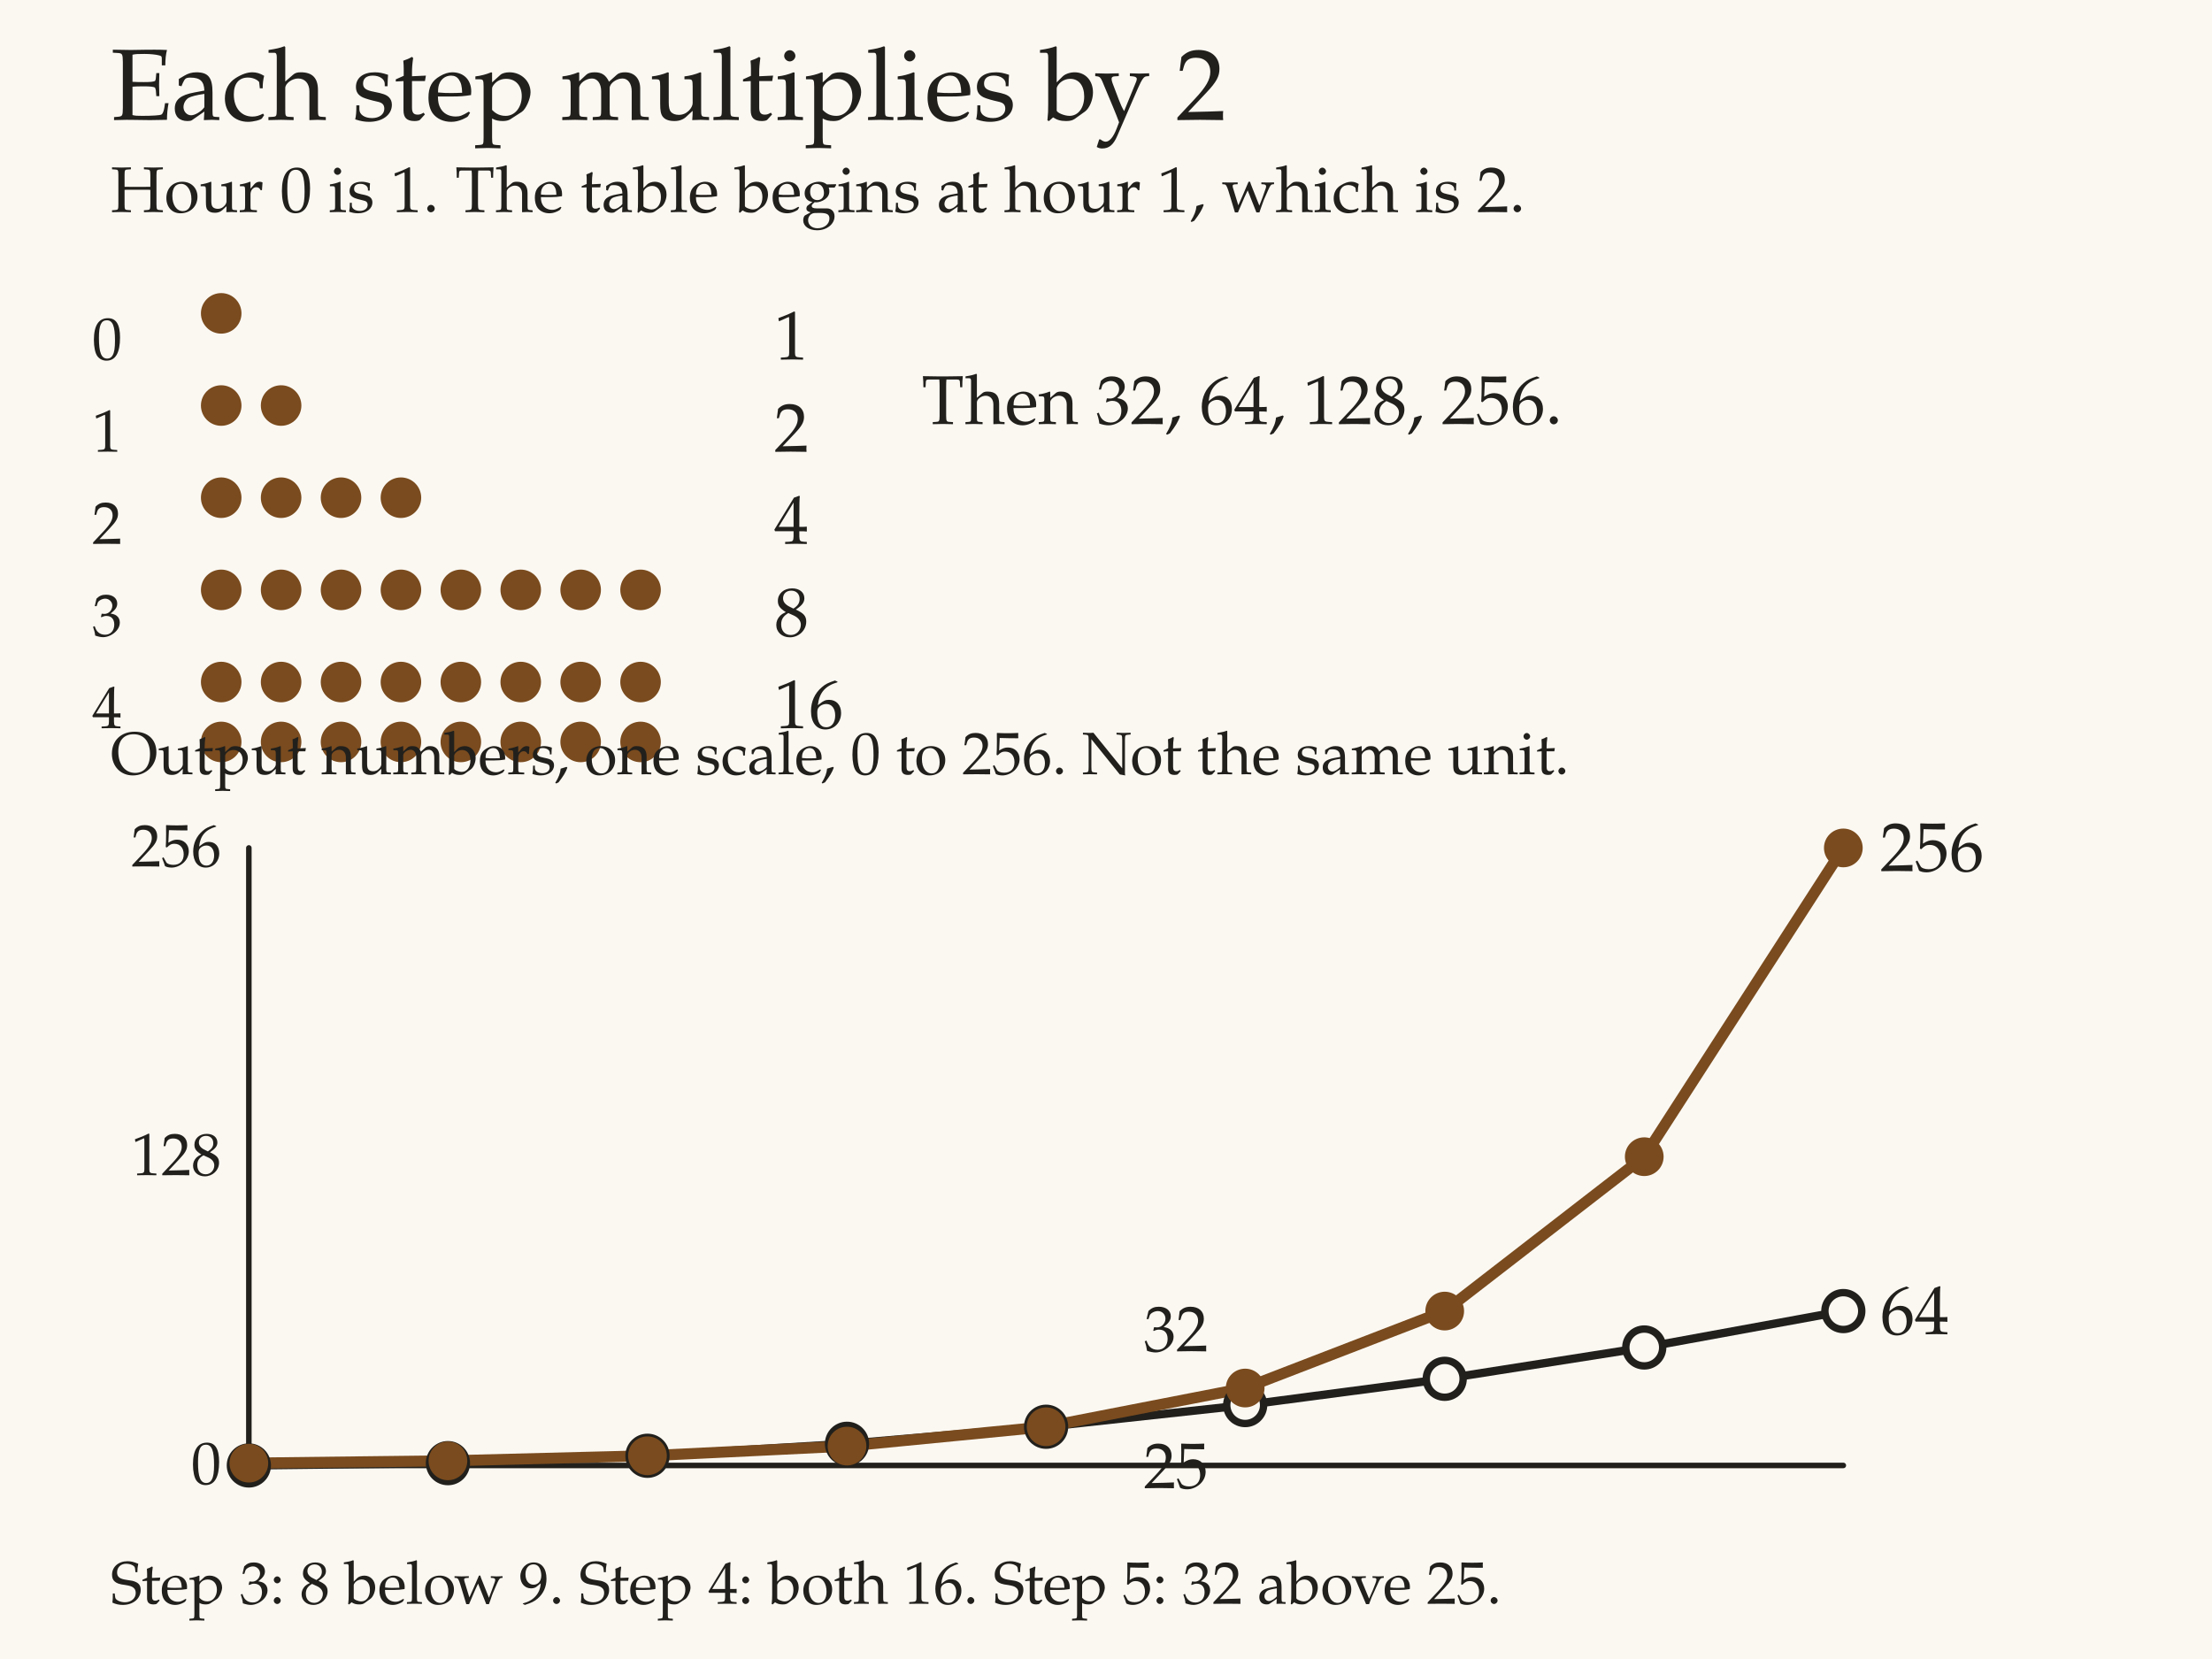
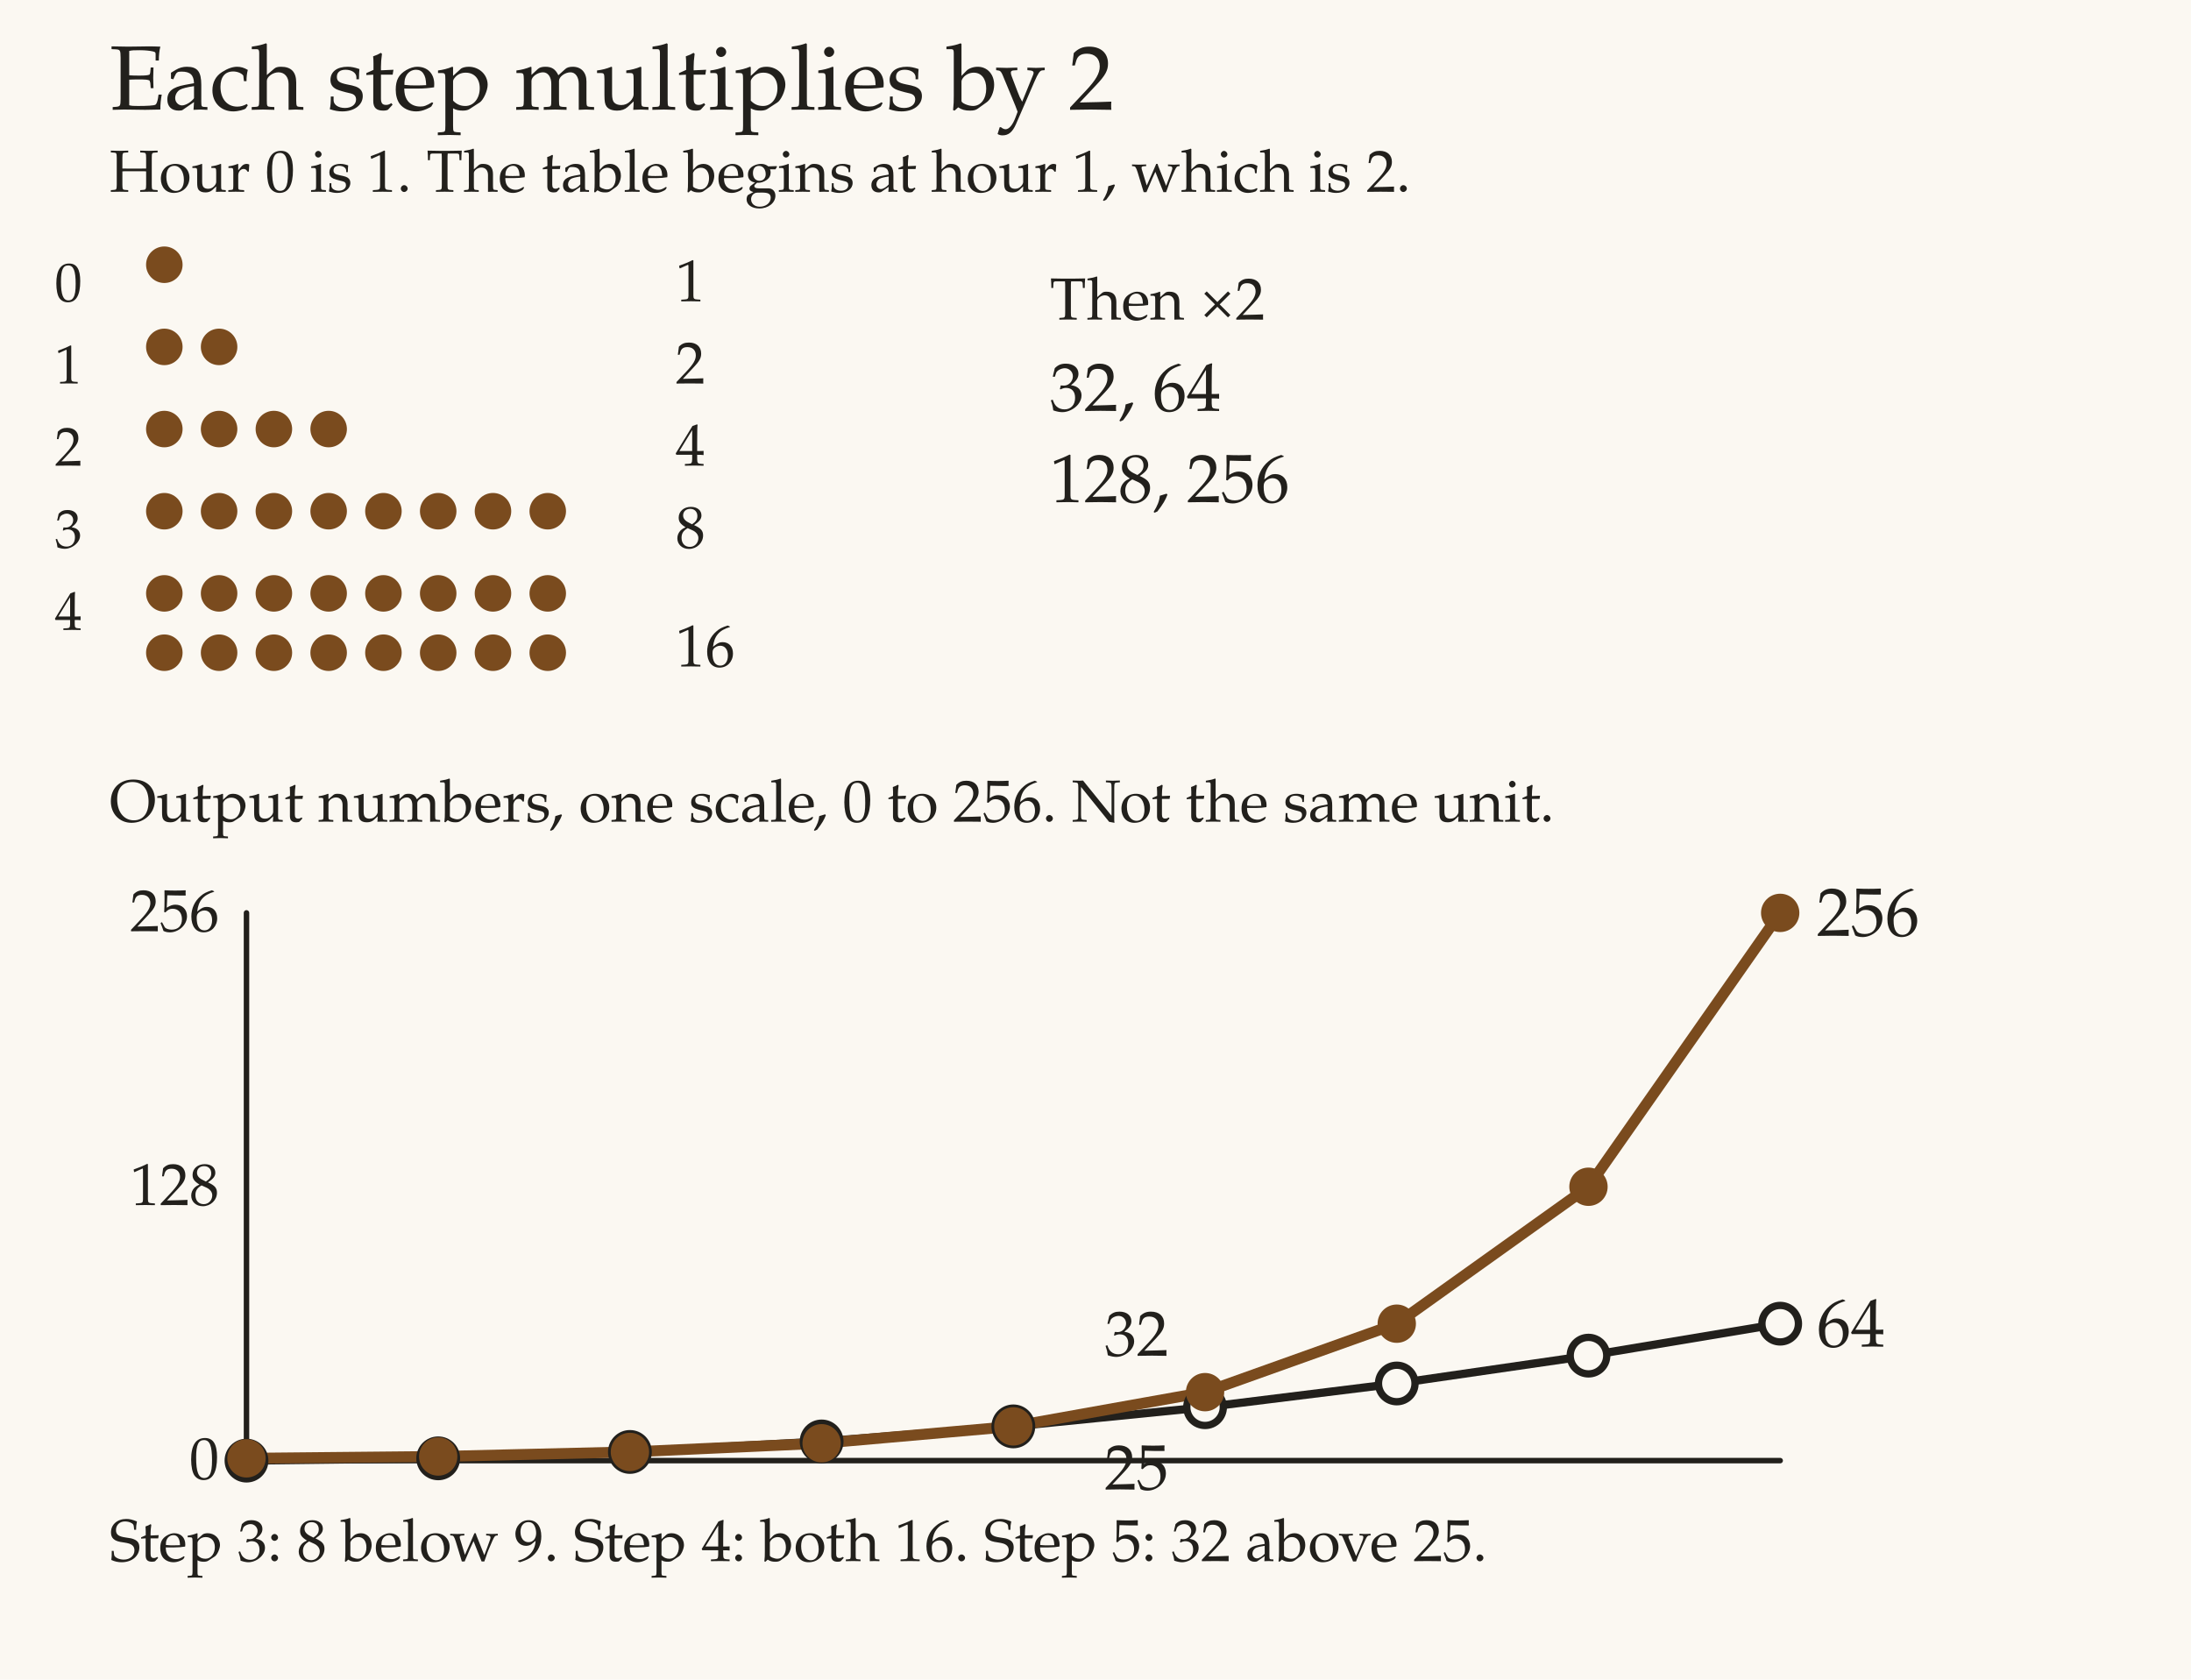
- <svg xmlns="http://www.w3.org/2000/svg" width="480" height="360" viewBox="0 0 480 360" role="img" aria-labelledby="t d">
-   <rect width="480" height="360" fill="#fbf8f2" />
+ <svg xmlns="http://www.w3.org/2000/svg" width="480" height="368" viewBox="0 0 480 368" role="img" aria-labelledby="t d">
+   <rect width="480" height="368" fill="#fbf8f2" />
  <style>text { font-family: Georgia, 'Iowan Old Style', Palatino, 'Palatino Linotype', serif; fill: #22201c; }</style>
-   <text x="24.0" y="26.0" font-size="22" fill="#22201c" text-anchor="start">Each step multiplies by 2</text>
-   <text x="24.0" y="46.0" font-size="14" fill="#6b645a" text-anchor="start">Hour 0 is 1. The table begins at hour 1, which is 2.</text>
-   <text x="20.0" y="78.0" font-size="13" fill="#6b645a" text-anchor="start">0</text>
-   <circle cx="48.0" cy="68.0" r="4.4" fill="#7a4b1e" />
-   <text x="168.0" y="78.0" font-size="15" fill="#7a4b1e" text-anchor="start">1</text>
-   <text x="20.0" y="98.0" font-size="13" fill="#6b645a" text-anchor="start">1</text>
-   <circle cx="48.0" cy="88.0" r="4.4" fill="#7a4b1e" />
-   <circle cx="61.0" cy="88.0" r="4.4" fill="#7a4b1e" />
-   <text x="168.0" y="98.0" font-size="15" fill="#7a4b1e" text-anchor="start">2</text>
-   <text x="20.0" y="118.0" font-size="13" fill="#6b645a" text-anchor="start">2</text>
-   <circle cx="48.0" cy="108.0" r="4.4" fill="#7a4b1e" />
-   <circle cx="61.0" cy="108.0" r="4.4" fill="#7a4b1e" />
-   <circle cx="74.0" cy="108.0" r="4.4" fill="#7a4b1e" />
-   <circle cx="87.0" cy="108.0" r="4.4" fill="#7a4b1e" />
-   <text x="168.0" y="118.0" font-size="15" fill="#7a4b1e" text-anchor="start">4</text>
-   <text x="20.0" y="138.0" font-size="13" fill="#6b645a" text-anchor="start">3</text>
-   <circle cx="48.0" cy="128.0" r="4.4" fill="#7a4b1e" />
-   <circle cx="61.0" cy="128.0" r="4.4" fill="#7a4b1e" />
-   <circle cx="74.0" cy="128.0" r="4.4" fill="#7a4b1e" />
-   <circle cx="87.0" cy="128.0" r="4.4" fill="#7a4b1e" />
-   <circle cx="100.0" cy="128.0" r="4.4" fill="#7a4b1e" />
-   <circle cx="113.0" cy="128.0" r="4.4" fill="#7a4b1e" />
-   <circle cx="126.0" cy="128.0" r="4.4" fill="#7a4b1e" />
-   <circle cx="139.0" cy="128.0" r="4.4" fill="#7a4b1e" />
-   <text x="168.0" y="138.0" font-size="15" fill="#7a4b1e" text-anchor="start">8</text>
-   <text x="20.0" y="158.0" font-size="13" fill="#6b645a" text-anchor="start">4</text>
-   <circle cx="48.0" cy="148.0" r="4.4" fill="#7a4b1e" />
-   <circle cx="61.0" cy="148.0" r="4.4" fill="#7a4b1e" />
-   <circle cx="74.0" cy="148.0" r="4.4" fill="#7a4b1e" />
-   <circle cx="87.0" cy="148.0" r="4.4" fill="#7a4b1e" />
-   <circle cx="100.0" cy="148.0" r="4.4" fill="#7a4b1e" />
-   <circle cx="113.0" cy="148.0" r="4.4" fill="#7a4b1e" />
-   <circle cx="126.0" cy="148.0" r="4.4" fill="#7a4b1e" />
-   <circle cx="139.0" cy="148.0" r="4.4" fill="#7a4b1e" />
-   <circle cx="48.0" cy="161.0" r="4.4" fill="#7a4b1e" />
-   <circle cx="61.0" cy="161.0" r="4.4" fill="#7a4b1e" />
-   <circle cx="74.0" cy="161.0" r="4.4" fill="#7a4b1e" />
-   <circle cx="87.0" cy="161.0" r="4.4" fill="#7a4b1e" />
-   <circle cx="100.0" cy="161.0" r="4.4" fill="#7a4b1e" />
-   <circle cx="113.0" cy="161.0" r="4.4" fill="#7a4b1e" />
-   <circle cx="126.0" cy="161.0" r="4.4" fill="#7a4b1e" />
-   <circle cx="139.0" cy="161.0" r="4.4" fill="#7a4b1e" />
-   <text x="168.0" y="158.0" font-size="15" fill="#7a4b1e" text-anchor="start">16</text>
-   <text x="200.0" y="92.0" font-size="15" fill="#22201c" text-anchor="start">Then 32, 64, 128, 256.</text>
-   <text x="24.0" y="168.0" font-size="13" fill="#6b645a" text-anchor="start">Output numbers, one scale, 0 to 256. Not the same unit.</text>
-   <line x1="54.0" y1="318.0" x2="400.0" y2="318.0" stroke="#22201c" stroke-width="1.2" stroke-linecap="round" />
-   <line x1="54.0" y1="318.0" x2="54.0" y2="184.0" stroke="#22201c" stroke-width="1.2" stroke-linecap="round" />
-   <text x="48.0" y="322.0" font-size="13" fill="#6b645a" text-anchor="end">0</text>
-   <text x="48.0" y="255.0" font-size="13" fill="#6b645a" text-anchor="end">128</text>
-   <text x="48.0" y="188.0" font-size="13" fill="#6b645a" text-anchor="end">256</text>
-   <polyline points="54.0,318.0 97.2,317.5 140.5,315.9 183.8,313.3 227.0,309.6 270.2,304.9 313.5,299.2 356.8,292.4 400.0,284.5" fill="none" stroke="#22201c" stroke-width="1.8" stroke-linejoin="round" stroke-linecap="round" />
-   <polyline points="54.0,317.5 97.2,317.0 140.5,315.9 183.8,313.8 227.0,309.6 270.2,301.2 313.5,284.5 356.8,251.0 400.0,184.0" fill="none" stroke="#7a4b1e" stroke-width="2.4" stroke-linejoin="round" stroke-linecap="round" />
-   <circle cx="54.0" cy="318.0" r="4" fill="#fbf8f2" stroke="#22201c" stroke-width="1.6" />
-   <circle cx="97.2" cy="317.5" r="4" fill="#fbf8f2" stroke="#22201c" stroke-width="1.6" />
-   <circle cx="140.5" cy="315.9" r="4" fill="#fbf8f2" stroke="#22201c" stroke-width="1.6" />
-   <circle cx="183.8" cy="313.3" r="4" fill="#fbf8f2" stroke="#22201c" stroke-width="1.6" />
-   <circle cx="227.0" cy="309.6" r="4" fill="#fbf8f2" stroke="#22201c" stroke-width="1.6" />
-   <circle cx="270.2" cy="304.9" r="4" fill="#fbf8f2" stroke="#22201c" stroke-width="1.6" />
-   <circle cx="313.5" cy="299.2" r="4" fill="#fbf8f2" stroke="#22201c" stroke-width="1.6" />
-   <circle cx="356.8" cy="292.4" r="4" fill="#fbf8f2" stroke="#22201c" stroke-width="1.6" />
-   <circle cx="400.0" cy="284.5" r="4" fill="#fbf8f2" stroke="#22201c" stroke-width="1.6" />
-   <circle cx="54.0" cy="317.5" r="4.2" fill="#7a4b1e" />
-   <circle cx="97.2" cy="317.0" r="4.2" fill="#7a4b1e" />
-   <circle cx="140.5" cy="315.9" r="4.2" fill="#7a4b1e" />
-   <circle cx="183.8" cy="313.8" r="4.2" fill="#7a4b1e" />
-   <circle cx="227.0" cy="309.6" r="4.2" fill="#7a4b1e" />
-   <circle cx="270.2" cy="301.2" r="4.2" fill="#7a4b1e" />
-   <circle cx="313.5" cy="284.5" r="4.2" fill="#7a4b1e" />
-   <circle cx="356.8" cy="251.0" r="4.2" fill="#7a4b1e" />
-   <circle cx="400.0" cy="184.0" r="4.2" fill="#7a4b1e" />
-   <text x="408.0" y="189.0" font-size="15" fill="#7a4b1e" text-anchor="start">256</text>
-   <text x="408.0" y="289.5" font-size="15" fill="#22201c" text-anchor="start">64</text>
-   <text x="262.2" y="293.2" font-size="14" fill="#7a4b1e" text-anchor="end">32</text>
-   <text x="262.2" y="322.9" font-size="14" fill="#22201c" text-anchor="end">25</text>
-   <text x="24.0" y="348.0" font-size="13" fill="#6b645a" text-anchor="start">Step 3: 8 below 9. Step 4: both 16. Step 5: 32 above 25.</text>
+   <text x="24.0" y="24.0" font-size="20" fill="#22201c" text-anchor="start">Each step multiplies by 2</text>
+   <text x="24.0" y="42.0" font-size="13" fill="#6b645a" text-anchor="start">Hour 0 is 1. The table begins at hour 1, which is 2.</text>
+   <text x="12.0" y="66.0" font-size="12" fill="#6b645a" text-anchor="start">0</text>
+   <circle cx="36.0" cy="58.0" r="4" fill="#7a4b1e" />
+   <text x="148.0" y="66.0" font-size="13" fill="#7a4b1e" text-anchor="start">1</text>
+   <text x="12.0" y="84.0" font-size="12" fill="#6b645a" text-anchor="start">1</text>
+   <circle cx="36.0" cy="76.0" r="4" fill="#7a4b1e" />
+   <circle cx="48.0" cy="76.0" r="4" fill="#7a4b1e" />
+   <text x="148.0" y="84.0" font-size="13" fill="#7a4b1e" text-anchor="start">2</text>
+   <text x="12.0" y="102.0" font-size="12" fill="#6b645a" text-anchor="start">2</text>
+   <circle cx="36.0" cy="94.0" r="4" fill="#7a4b1e" />
+   <circle cx="48.0" cy="94.0" r="4" fill="#7a4b1e" />
+   <circle cx="60.0" cy="94.0" r="4" fill="#7a4b1e" />
+   <circle cx="72.0" cy="94.0" r="4" fill="#7a4b1e" />
+   <text x="148.0" y="102.0" font-size="13" fill="#7a4b1e" text-anchor="start">4</text>
+   <text x="12.0" y="120.0" font-size="12" fill="#6b645a" text-anchor="start">3</text>
+   <circle cx="36.0" cy="112.0" r="4" fill="#7a4b1e" />
+   <circle cx="48.0" cy="112.0" r="4" fill="#7a4b1e" />
+   <circle cx="60.0" cy="112.0" r="4" fill="#7a4b1e" />
+   <circle cx="72.0" cy="112.0" r="4" fill="#7a4b1e" />
+   <circle cx="84.0" cy="112.0" r="4" fill="#7a4b1e" />
+   <circle cx="96.0" cy="112.0" r="4" fill="#7a4b1e" />
+   <circle cx="108.0" cy="112.0" r="4" fill="#7a4b1e" />
+   <circle cx="120.0" cy="112.0" r="4" fill="#7a4b1e" />
+   <text x="148.0" y="120.0" font-size="13" fill="#7a4b1e" text-anchor="start">8</text>
+   <text x="12.0" y="138.0" font-size="12" fill="#6b645a" text-anchor="start">4</text>
+   <circle cx="36.0" cy="130.0" r="4" fill="#7a4b1e" />
+   <circle cx="48.0" cy="130.0" r="4" fill="#7a4b1e" />
+   <circle cx="60.0" cy="130.0" r="4" fill="#7a4b1e" />
+   <circle cx="72.0" cy="130.0" r="4" fill="#7a4b1e" />
+   <circle cx="84.0" cy="130.0" r="4" fill="#7a4b1e" />
+   <circle cx="96.0" cy="130.0" r="4" fill="#7a4b1e" />
+   <circle cx="108.0" cy="130.0" r="4" fill="#7a4b1e" />
+   <circle cx="120.0" cy="130.0" r="4" fill="#7a4b1e" />
+   <circle cx="36.0" cy="143.0" r="4" fill="#7a4b1e" />
+   <circle cx="48.0" cy="143.0" r="4" fill="#7a4b1e" />
+   <circle cx="60.0" cy="143.0" r="4" fill="#7a4b1e" />
+   <circle cx="72.0" cy="143.0" r="4" fill="#7a4b1e" />
+   <circle cx="84.0" cy="143.0" r="4" fill="#7a4b1e" />
+   <circle cx="96.0" cy="143.0" r="4" fill="#7a4b1e" />
+   <circle cx="108.0" cy="143.0" r="4" fill="#7a4b1e" />
+   <circle cx="120.0" cy="143.0" r="4" fill="#7a4b1e" />
+   <text x="148.0" y="146.0" font-size="13" fill="#7a4b1e" text-anchor="start">16</text>
+   <text x="230.0" y="70.0" font-size="13" fill="#6b645a" text-anchor="start">Then ×2</text>
+   <text x="230.0" y="90.0" font-size="15" fill="#22201c" text-anchor="start">32, 64</text>
+   <text x="230.0" y="110.0" font-size="15" fill="#22201c" text-anchor="start">128, 256</text>
+   <text x="24.0" y="180.0" font-size="13" fill="#6b645a" text-anchor="start">Output numbers, one scale, 0 to 256. Not the same unit.</text>
+   <line x1="54.0" y1="320.0" x2="390.0" y2="320.0" stroke="#22201c" stroke-width="1.2" stroke-linecap="round" />
+   <line x1="54.0" y1="320.0" x2="54.0" y2="200.0" stroke="#22201c" stroke-width="1.2" stroke-linecap="round" />
+   <text x="48.0" y="324.0" font-size="13" fill="#6b645a" text-anchor="end">0</text>
+   <text x="48.0" y="264.0" font-size="13" fill="#6b645a" text-anchor="end">128</text>
+   <text x="48.0" y="204.0" font-size="13" fill="#6b645a" text-anchor="end">256</text>
+   <polyline points="54.0,320.0 96.0,319.5 138.0,318.1 180.0,315.8 222.0,312.5 264.0,308.3 306.0,303.1 348.0,297.0 390.0,290.0" fill="none" stroke="#22201c" stroke-width="1.8" stroke-linejoin="round" stroke-linecap="round" />
+   <polyline points="54.0,319.5 96.0,319.1 138.0,318.1 180.0,316.2 222.0,312.5 264.0,305.0 306.0,290.0 348.0,260.0 390.0,200.0" fill="none" stroke="#7a4b1e" stroke-width="2.4" stroke-linejoin="round" stroke-linecap="round" />
+   <circle cx="54.0" cy="320.0" r="4" fill="#fbf8f2" stroke="#22201c" stroke-width="1.6" />
+   <circle cx="96.0" cy="319.5" r="4" fill="#fbf8f2" stroke="#22201c" stroke-width="1.6" />
+   <circle cx="138.0" cy="318.1" r="4" fill="#fbf8f2" stroke="#22201c" stroke-width="1.6" />
+   <circle cx="180.0" cy="315.8" r="4" fill="#fbf8f2" stroke="#22201c" stroke-width="1.6" />
+   <circle cx="222.0" cy="312.5" r="4" fill="#fbf8f2" stroke="#22201c" stroke-width="1.6" />
+   <circle cx="264.0" cy="308.3" r="4" fill="#fbf8f2" stroke="#22201c" stroke-width="1.6" />
+   <circle cx="306.0" cy="303.1" r="4" fill="#fbf8f2" stroke="#22201c" stroke-width="1.6" />
+   <circle cx="348.0" cy="297.0" r="4" fill="#fbf8f2" stroke="#22201c" stroke-width="1.6" />
+   <circle cx="390.0" cy="290.0" r="4" fill="#fbf8f2" stroke="#22201c" stroke-width="1.6" />
+   <circle cx="54.0" cy="319.5" r="4.2" fill="#7a4b1e" />
+   <circle cx="96.0" cy="319.1" r="4.2" fill="#7a4b1e" />
+   <circle cx="138.0" cy="318.1" r="4.2" fill="#7a4b1e" />
+   <circle cx="180.0" cy="316.2" r="4.2" fill="#7a4b1e" />
+   <circle cx="222.0" cy="312.5" r="4.2" fill="#7a4b1e" />
+   <circle cx="264.0" cy="305.0" r="4.2" fill="#7a4b1e" />
+   <circle cx="306.0" cy="290.0" r="4.2" fill="#7a4b1e" />
+   <circle cx="348.0" cy="260.0" r="4.2" fill="#7a4b1e" />
+   <circle cx="390.0" cy="200.0" r="4.2" fill="#7a4b1e" />
+   <text x="398.0" y="205.0" font-size="15" fill="#7a4b1e" text-anchor="start">256</text>
+   <text x="398.0" y="295.0" font-size="15" fill="#22201c" text-anchor="start">64</text>
+   <text x="256.0" y="297.0" font-size="14" fill="#7a4b1e" text-anchor="end">32</text>
+   <text x="256.0" y="326.3" font-size="14" fill="#22201c" text-anchor="end">25</text>
+   <text x="24.0" y="342.0" font-size="13" fill="#6b645a" text-anchor="start">Step 3: 8 below 9. Step 4: both 16. Step 5: 32 above 25.</text>
</svg>
